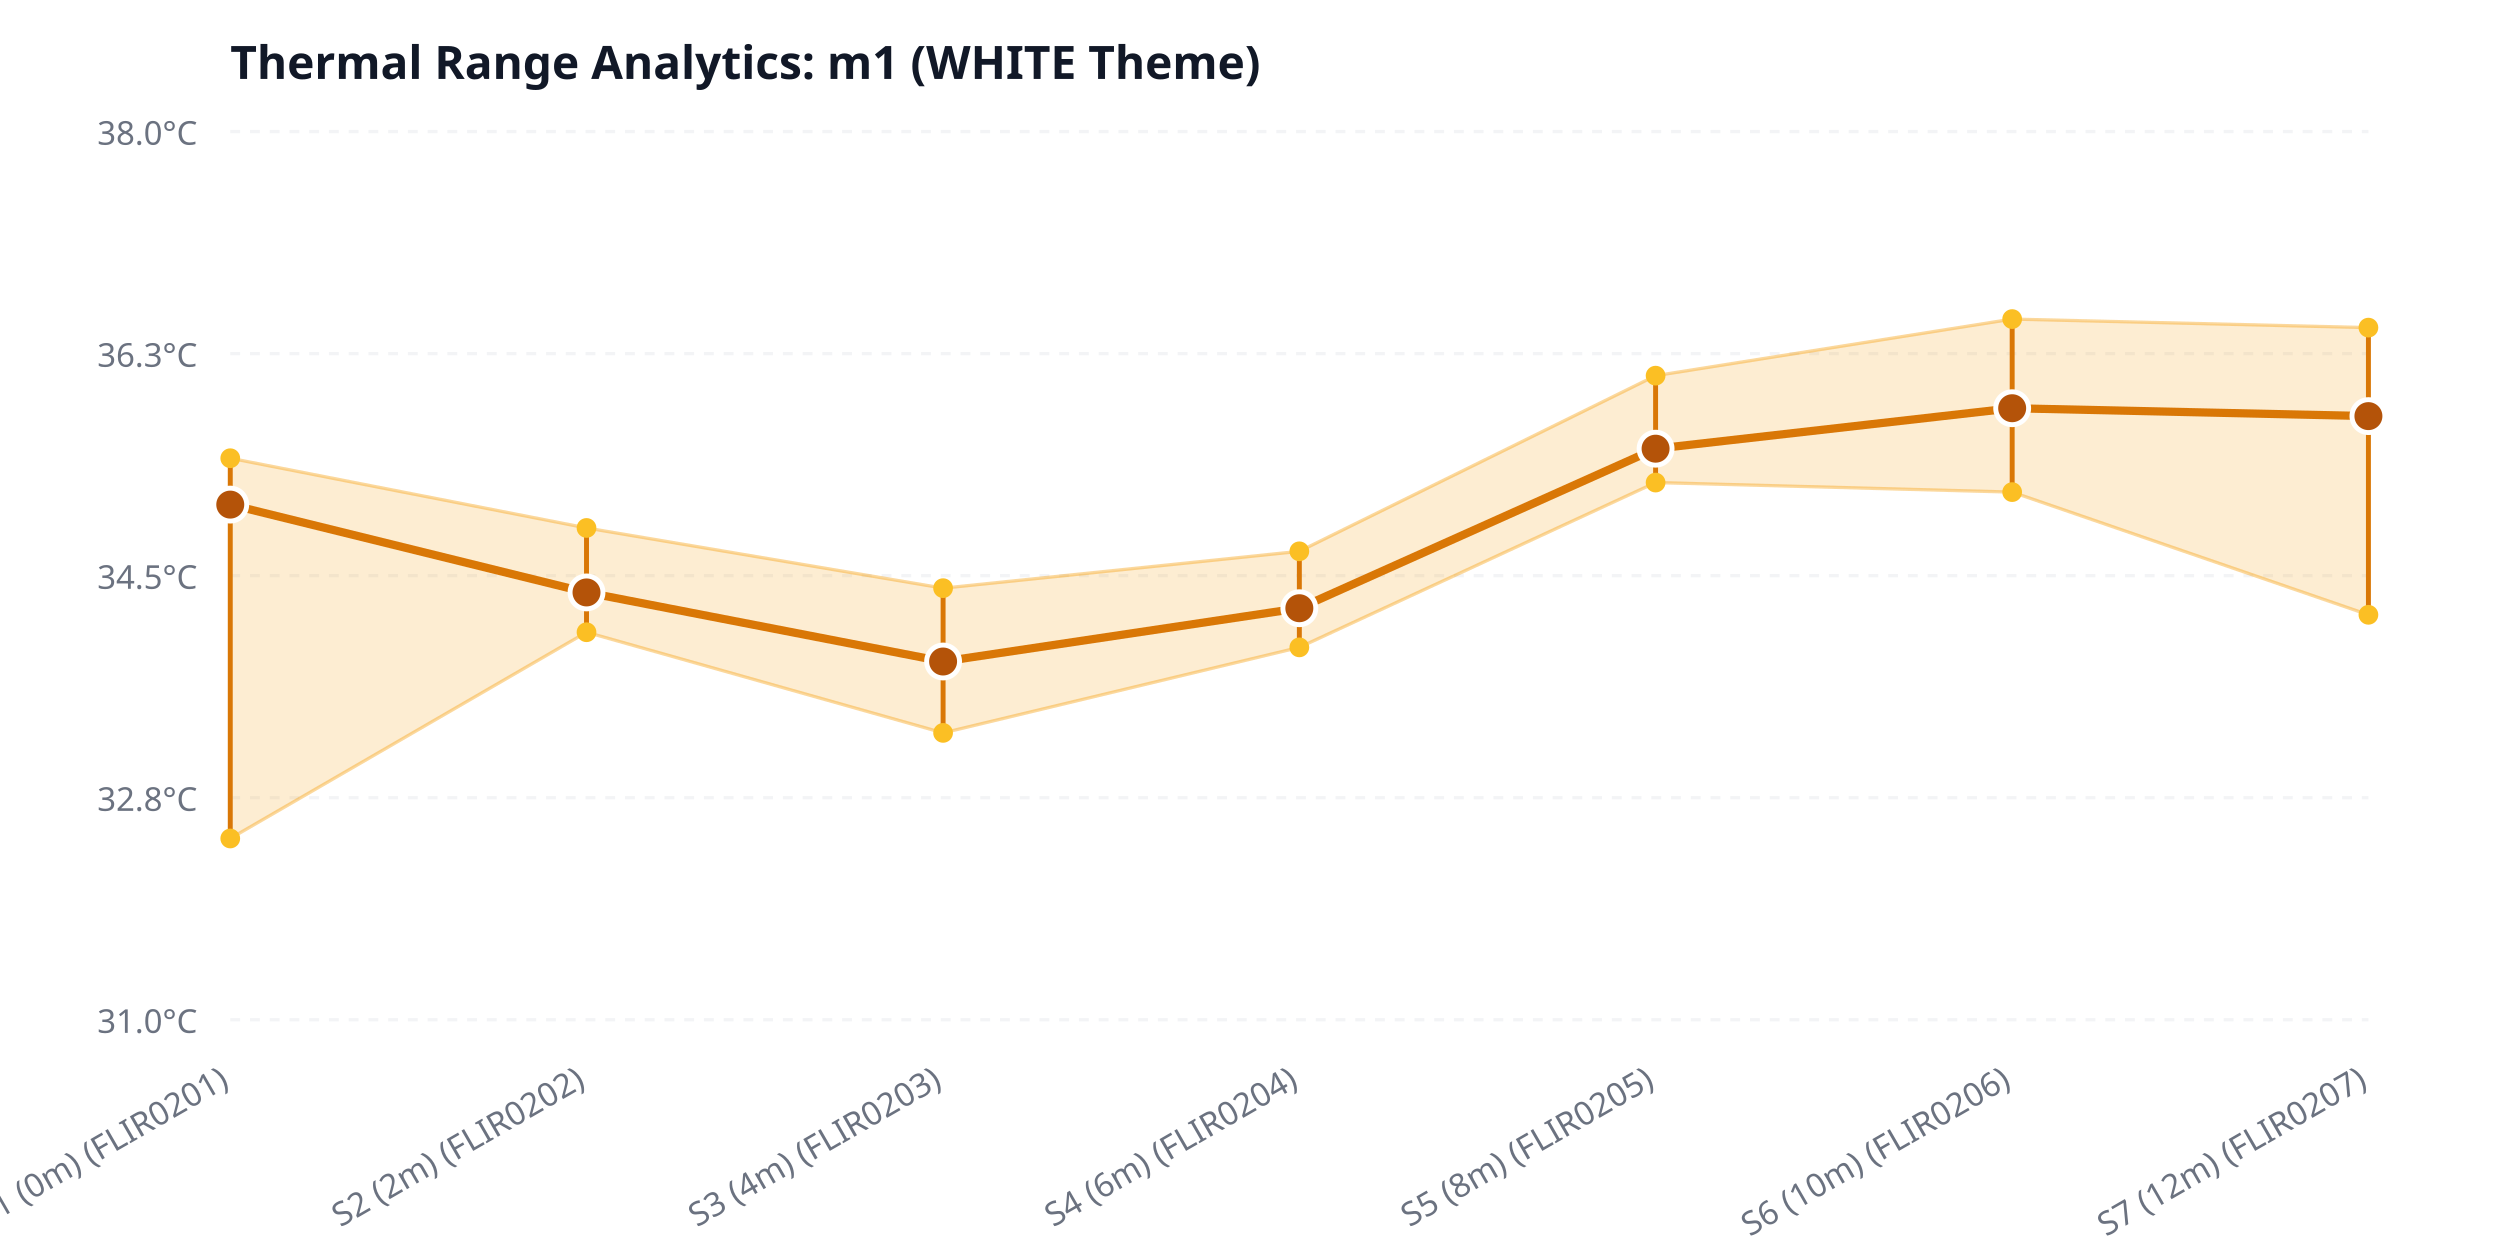
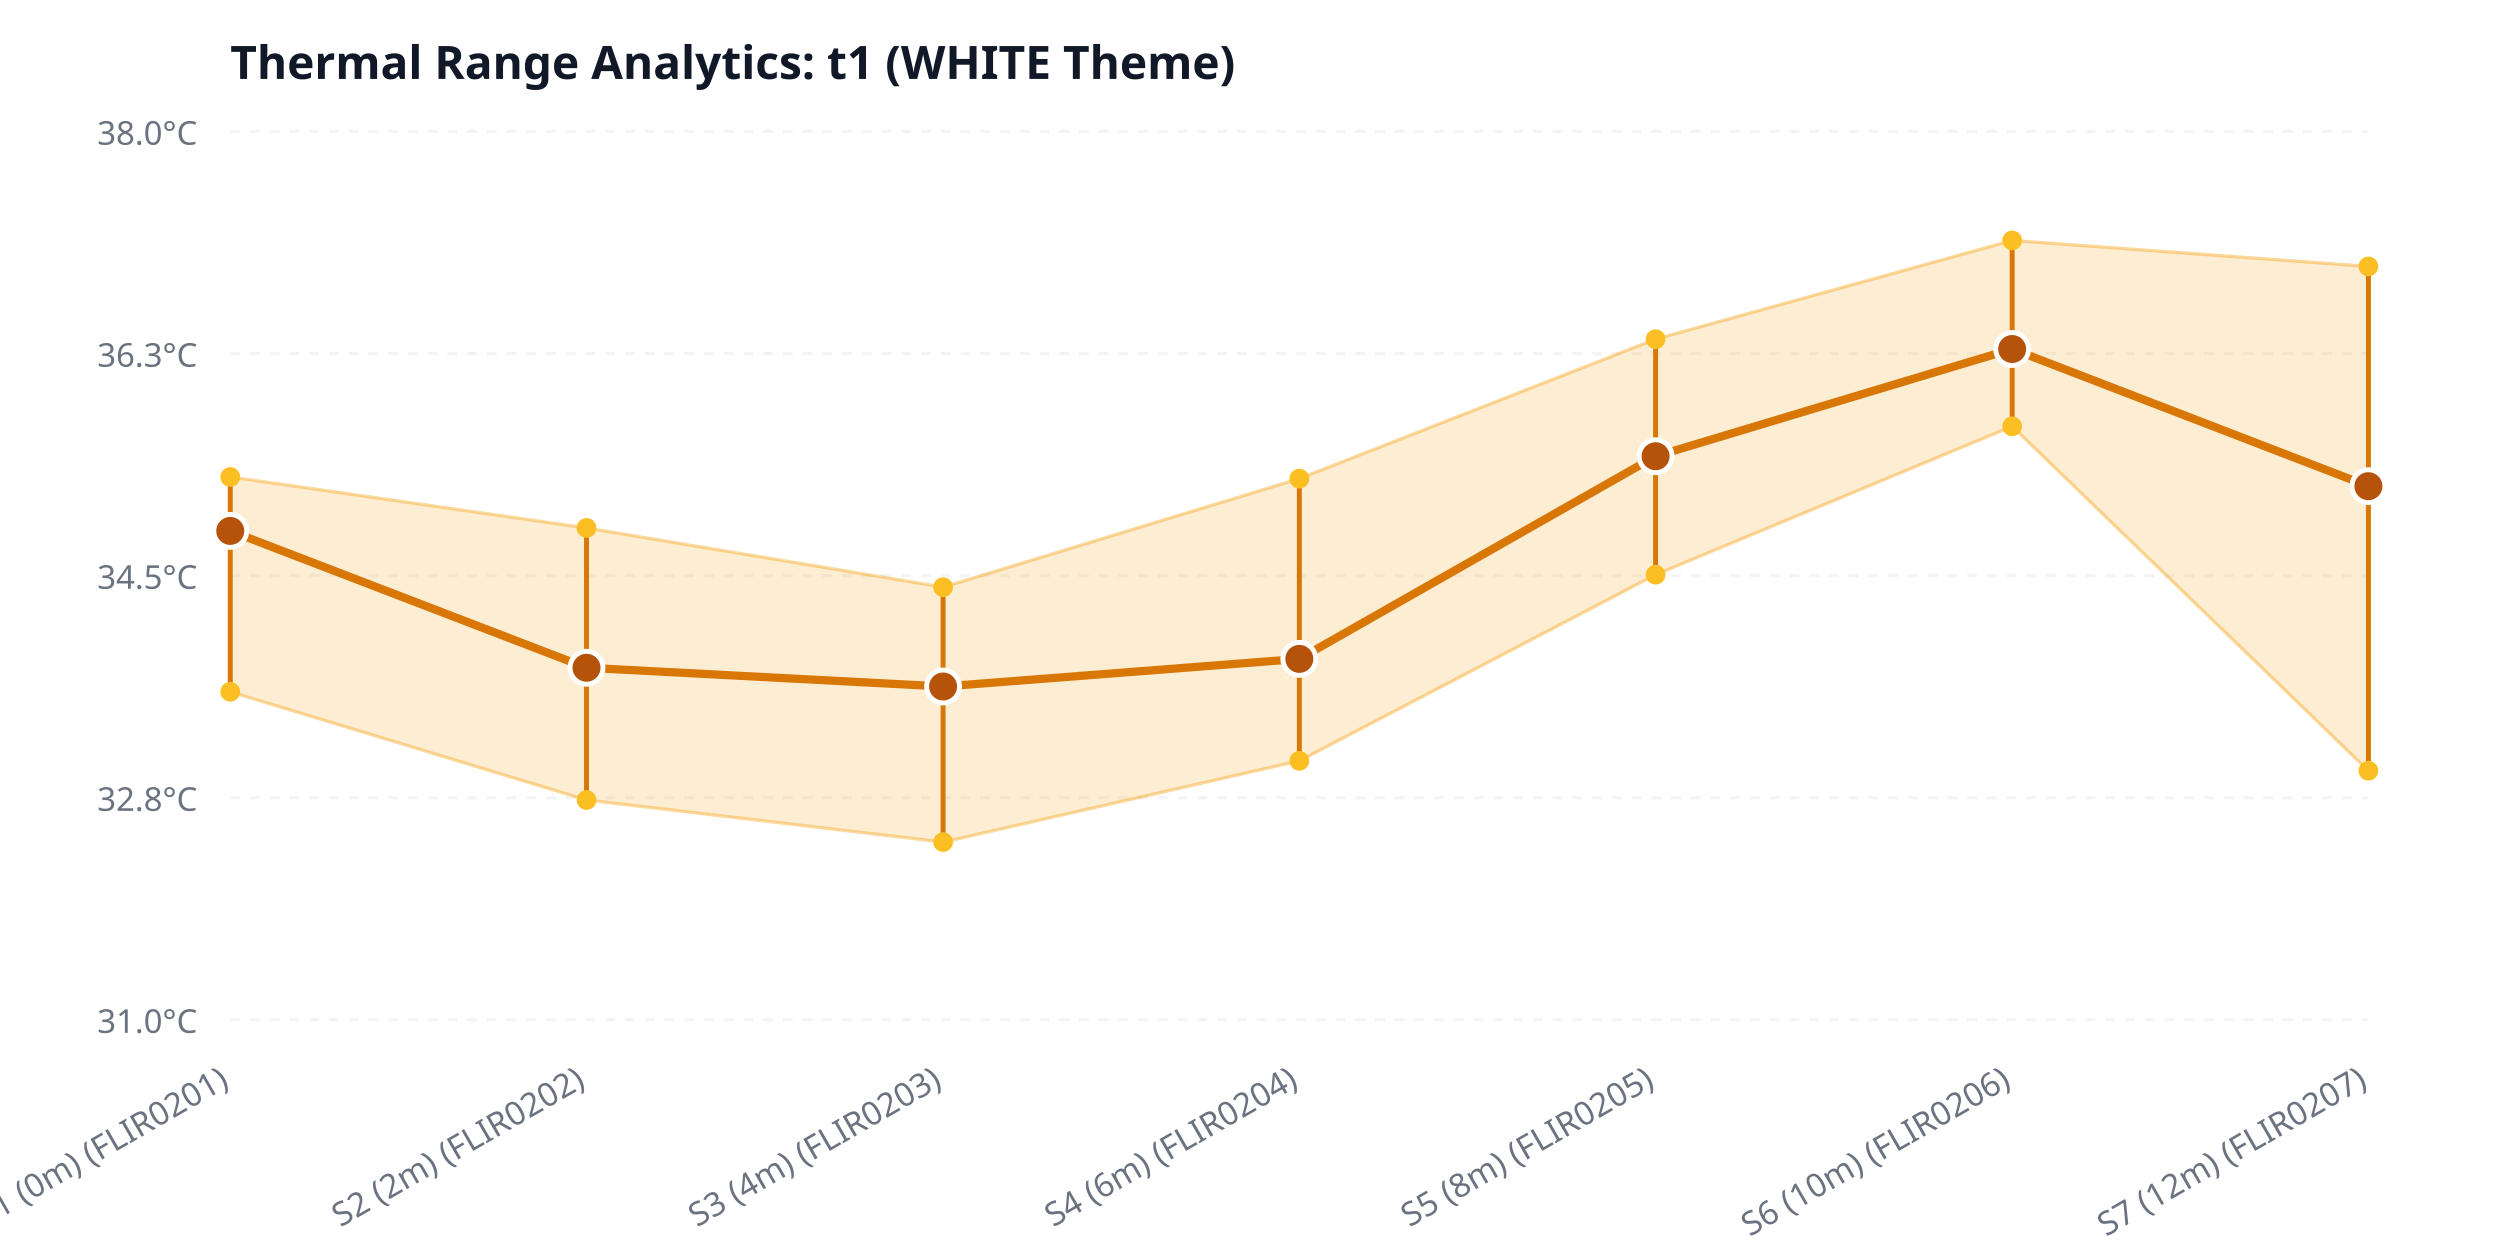
<svg xmlns="http://www.w3.org/2000/svg" width="760" height="380" style="background:#ffffff">
  <rect width="100%" height="100%" fill="#ffffff" />
-   <text x="70" y="24" fill="#111827" font-size="14" font-weight="bold" font-family="sans-serif">Thermal Range Analytics: m1 (WHITE Theme)</text>
+   <text x="70" y="24" fill="#111827" font-size="14" font-weight="bold" font-family="sans-serif">Thermal Range Analytics: t1 (WHITE Theme)</text>
  <line x1="70" y1="40.0" x2="720" y2="40.0" stroke="#f3f4f6" stroke-dasharray="3 3" />
  <text x="60" y="44.0" fill="#6b7280" font-size="10" text-anchor="end" font-family="sans-serif">38.0°C</text>
  <line x1="70" y1="107.5" x2="720" y2="107.5" stroke="#f3f4f6" stroke-dasharray="3 3" />
  <text x="60" y="111.5" fill="#6b7280" font-size="10" text-anchor="end" font-family="sans-serif">36.3°C</text>
  <line x1="70" y1="175.0" x2="720" y2="175.0" stroke="#f3f4f6" stroke-dasharray="3 3" />
  <text x="60" y="179.0" fill="#6b7280" font-size="10" text-anchor="end" font-family="sans-serif">34.5°C</text>
  <line x1="70" y1="242.5" x2="720" y2="242.5" stroke="#f3f4f6" stroke-dasharray="3 3" />
  <text x="60" y="246.5" fill="#6b7280" font-size="10" text-anchor="end" font-family="sans-serif">32.8°C</text>
  <line x1="70" y1="310.0" x2="720" y2="310.0" stroke="#f3f4f6" stroke-dasharray="3 3" />
  <text x="60" y="314.0" fill="#6b7280" font-size="10" text-anchor="end" font-family="sans-serif">31.0°C</text>
  <g transform="translate(70.0, 330.0)">
    <text fill="#6b7280" font-size="10" text-anchor="end" transform="rotate(-30)" font-family="sans-serif">S1 (0m) (FLIR0201)</text>
  </g>
  <g transform="translate(178.3, 330.0)">
    <text fill="#6b7280" font-size="10" text-anchor="end" transform="rotate(-30)" font-family="sans-serif">S2 (2m) (FLIR0202)</text>
  </g>
  <g transform="translate(286.7, 330.0)">
    <text fill="#6b7280" font-size="10" text-anchor="end" transform="rotate(-30)" font-family="sans-serif">S3 (4m) (FLIR0203)</text>
  </g>
  <g transform="translate(395.0, 330.0)">
    <text fill="#6b7280" font-size="10" text-anchor="end" transform="rotate(-30)" font-family="sans-serif">S4 (6m) (FLIR0204)</text>
  </g>
  <g transform="translate(503.3, 330.0)">
    <text fill="#6b7280" font-size="10" text-anchor="end" transform="rotate(-30)" font-family="sans-serif">S5 (8m) (FLIR0205)</text>
  </g>
  <g transform="translate(611.7, 330.0)">
    <text fill="#6b7280" font-size="10" text-anchor="end" transform="rotate(-30)" font-family="sans-serif">S6 (10m) (FLIR0206)</text>
  </g>
  <g transform="translate(720.0, 330.0)">
    <text fill="#6b7280" font-size="10" text-anchor="end" transform="rotate(-30)" font-family="sans-serif">S7 (12m) (FLIR0207)</text>
  </g>
-   <polygon points="70.0,139.3 178.3,160.5 286.7,178.8 395.0,167.6 503.3,114.2 611.7,97.0 720.0,99.6 720.0,186.9 611.7,149.6 503.3,146.7 395.0,196.8 286.7,222.8 178.3,192.2 70.0,254.9" fill="rgba(245, 158, 11, 0.18)" stroke="rgba(245, 158, 11, 0.4)" stroke-width="1" />
-   <polyline points="70.0,153.4 178.3,180.1 286.7,201.1 395.0,184.9 503.3,136.4 611.7,124.1 720.0,126.5" fill="none" stroke="#d97706" stroke-width="2.5" />
-   <line x1="70.0" y1="254.9" x2="70.0" y2="139.3" stroke="#d97706" stroke-width="1.5" />
-   <circle cx="70.0" cy="254.9" r="3" fill="#fbbf24" />
-   <circle cx="70.0" cy="139.3" r="3" fill="#fbbf24" />
-   <circle cx="70.0" cy="153.4" r="5" fill="#b45309" stroke="#ffffff" stroke-width="1.5" />
-   <line x1="178.3" y1="192.2" x2="178.3" y2="160.5" stroke="#d97706" stroke-width="1.5" />
-   <circle cx="178.3" cy="192.2" r="3" fill="#fbbf24" />
+   <polygon points="70.0,145.0 178.3,160.5 286.7,178.5 395.0,145.5 503.3,103.1 611.7,73.1 720.0,81.0 720.0,234.3 611.7,129.6 503.3,174.7 395.0,231.3 286.7,256.0 178.3,243.2 70.0,210.3" fill="rgba(245, 158, 11, 0.18)" stroke="rgba(245, 158, 11, 0.4)" stroke-width="1" />
+   <polyline points="70.0,161.4 178.3,203.0 286.7,208.7 395.0,200.3 503.3,138.7 611.7,106.1 720.0,147.8" fill="none" stroke="#d97706" stroke-width="2.5" />
+   <line x1="70.0" y1="210.3" x2="70.0" y2="145.0" stroke="#d97706" stroke-width="1.5" />
+   <circle cx="70.0" cy="210.3" r="3" fill="#fbbf24" />
+   <circle cx="70.0" cy="145.0" r="3" fill="#fbbf24" />
+   <circle cx="70.0" cy="161.4" r="5" fill="#b45309" stroke="#ffffff" stroke-width="1.5" />
+   <line x1="178.3" y1="243.2" x2="178.3" y2="160.5" stroke="#d97706" stroke-width="1.5" />
+   <circle cx="178.3" cy="243.2" r="3" fill="#fbbf24" />
  <circle cx="178.3" cy="160.5" r="3" fill="#fbbf24" />
-   <circle cx="178.3" cy="180.1" r="5" fill="#b45309" stroke="#ffffff" stroke-width="1.5" />
-   <line x1="286.7" y1="222.8" x2="286.7" y2="178.8" stroke="#d97706" stroke-width="1.5" />
-   <circle cx="286.7" cy="222.8" r="3" fill="#fbbf24" />
-   <circle cx="286.7" cy="178.8" r="3" fill="#fbbf24" />
-   <circle cx="286.7" cy="201.1" r="5" fill="#b45309" stroke="#ffffff" stroke-width="1.5" />
-   <line x1="395.0" y1="196.8" x2="395.0" y2="167.6" stroke="#d97706" stroke-width="1.5" />
-   <circle cx="395.0" cy="196.8" r="3" fill="#fbbf24" />
-   <circle cx="395.0" cy="167.6" r="3" fill="#fbbf24" />
-   <circle cx="395.0" cy="184.9" r="5" fill="#b45309" stroke="#ffffff" stroke-width="1.5" />
-   <line x1="503.3" y1="146.7" x2="503.3" y2="114.2" stroke="#d97706" stroke-width="1.5" />
-   <circle cx="503.3" cy="146.7" r="3" fill="#fbbf24" />
-   <circle cx="503.3" cy="114.2" r="3" fill="#fbbf24" />
-   <circle cx="503.3" cy="136.4" r="5" fill="#b45309" stroke="#ffffff" stroke-width="1.5" />
-   <line x1="611.7" y1="149.6" x2="611.7" y2="97.0" stroke="#d97706" stroke-width="1.5" />
-   <circle cx="611.7" cy="149.6" r="3" fill="#fbbf24" />
-   <circle cx="611.7" cy="97.0" r="3" fill="#fbbf24" />
-   <circle cx="611.7" cy="124.1" r="5" fill="#b45309" stroke="#ffffff" stroke-width="1.5" />
-   <line x1="720.0" y1="186.9" x2="720.0" y2="99.6" stroke="#d97706" stroke-width="1.5" />
-   <circle cx="720.0" cy="186.9" r="3" fill="#fbbf24" />
-   <circle cx="720.0" cy="99.6" r="3" fill="#fbbf24" />
-   <circle cx="720.0" cy="126.5" r="5" fill="#b45309" stroke="#ffffff" stroke-width="1.5" />
+   <circle cx="178.3" cy="203.0" r="5" fill="#b45309" stroke="#ffffff" stroke-width="1.5" />
+   <line x1="286.7" y1="256.0" x2="286.7" y2="178.5" stroke="#d97706" stroke-width="1.5" />
+   <circle cx="286.7" cy="256.0" r="3" fill="#fbbf24" />
+   <circle cx="286.7" cy="178.5" r="3" fill="#fbbf24" />
+   <circle cx="286.7" cy="208.7" r="5" fill="#b45309" stroke="#ffffff" stroke-width="1.5" />
+   <line x1="395.0" y1="231.3" x2="395.0" y2="145.5" stroke="#d97706" stroke-width="1.5" />
+   <circle cx="395.0" cy="231.3" r="3" fill="#fbbf24" />
+   <circle cx="395.0" cy="145.5" r="3" fill="#fbbf24" />
+   <circle cx="395.0" cy="200.3" r="5" fill="#b45309" stroke="#ffffff" stroke-width="1.5" />
+   <line x1="503.3" y1="174.7" x2="503.3" y2="103.1" stroke="#d97706" stroke-width="1.5" />
+   <circle cx="503.3" cy="174.7" r="3" fill="#fbbf24" />
+   <circle cx="503.3" cy="103.1" r="3" fill="#fbbf24" />
+   <circle cx="503.3" cy="138.7" r="5" fill="#b45309" stroke="#ffffff" stroke-width="1.5" />
+   <line x1="611.7" y1="129.6" x2="611.7" y2="73.1" stroke="#d97706" stroke-width="1.5" />
+   <circle cx="611.7" cy="129.6" r="3" fill="#fbbf24" />
+   <circle cx="611.7" cy="73.1" r="3" fill="#fbbf24" />
+   <circle cx="611.7" cy="106.1" r="5" fill="#b45309" stroke="#ffffff" stroke-width="1.5" />
+   <line x1="720.0" y1="234.3" x2="720.0" y2="81.0" stroke="#d97706" stroke-width="1.5" />
+   <circle cx="720.0" cy="234.3" r="3" fill="#fbbf24" />
+   <circle cx="720.0" cy="81.0" r="3" fill="#fbbf24" />
+   <circle cx="720.0" cy="147.8" r="5" fill="#b45309" stroke="#ffffff" stroke-width="1.5" />
</svg>
